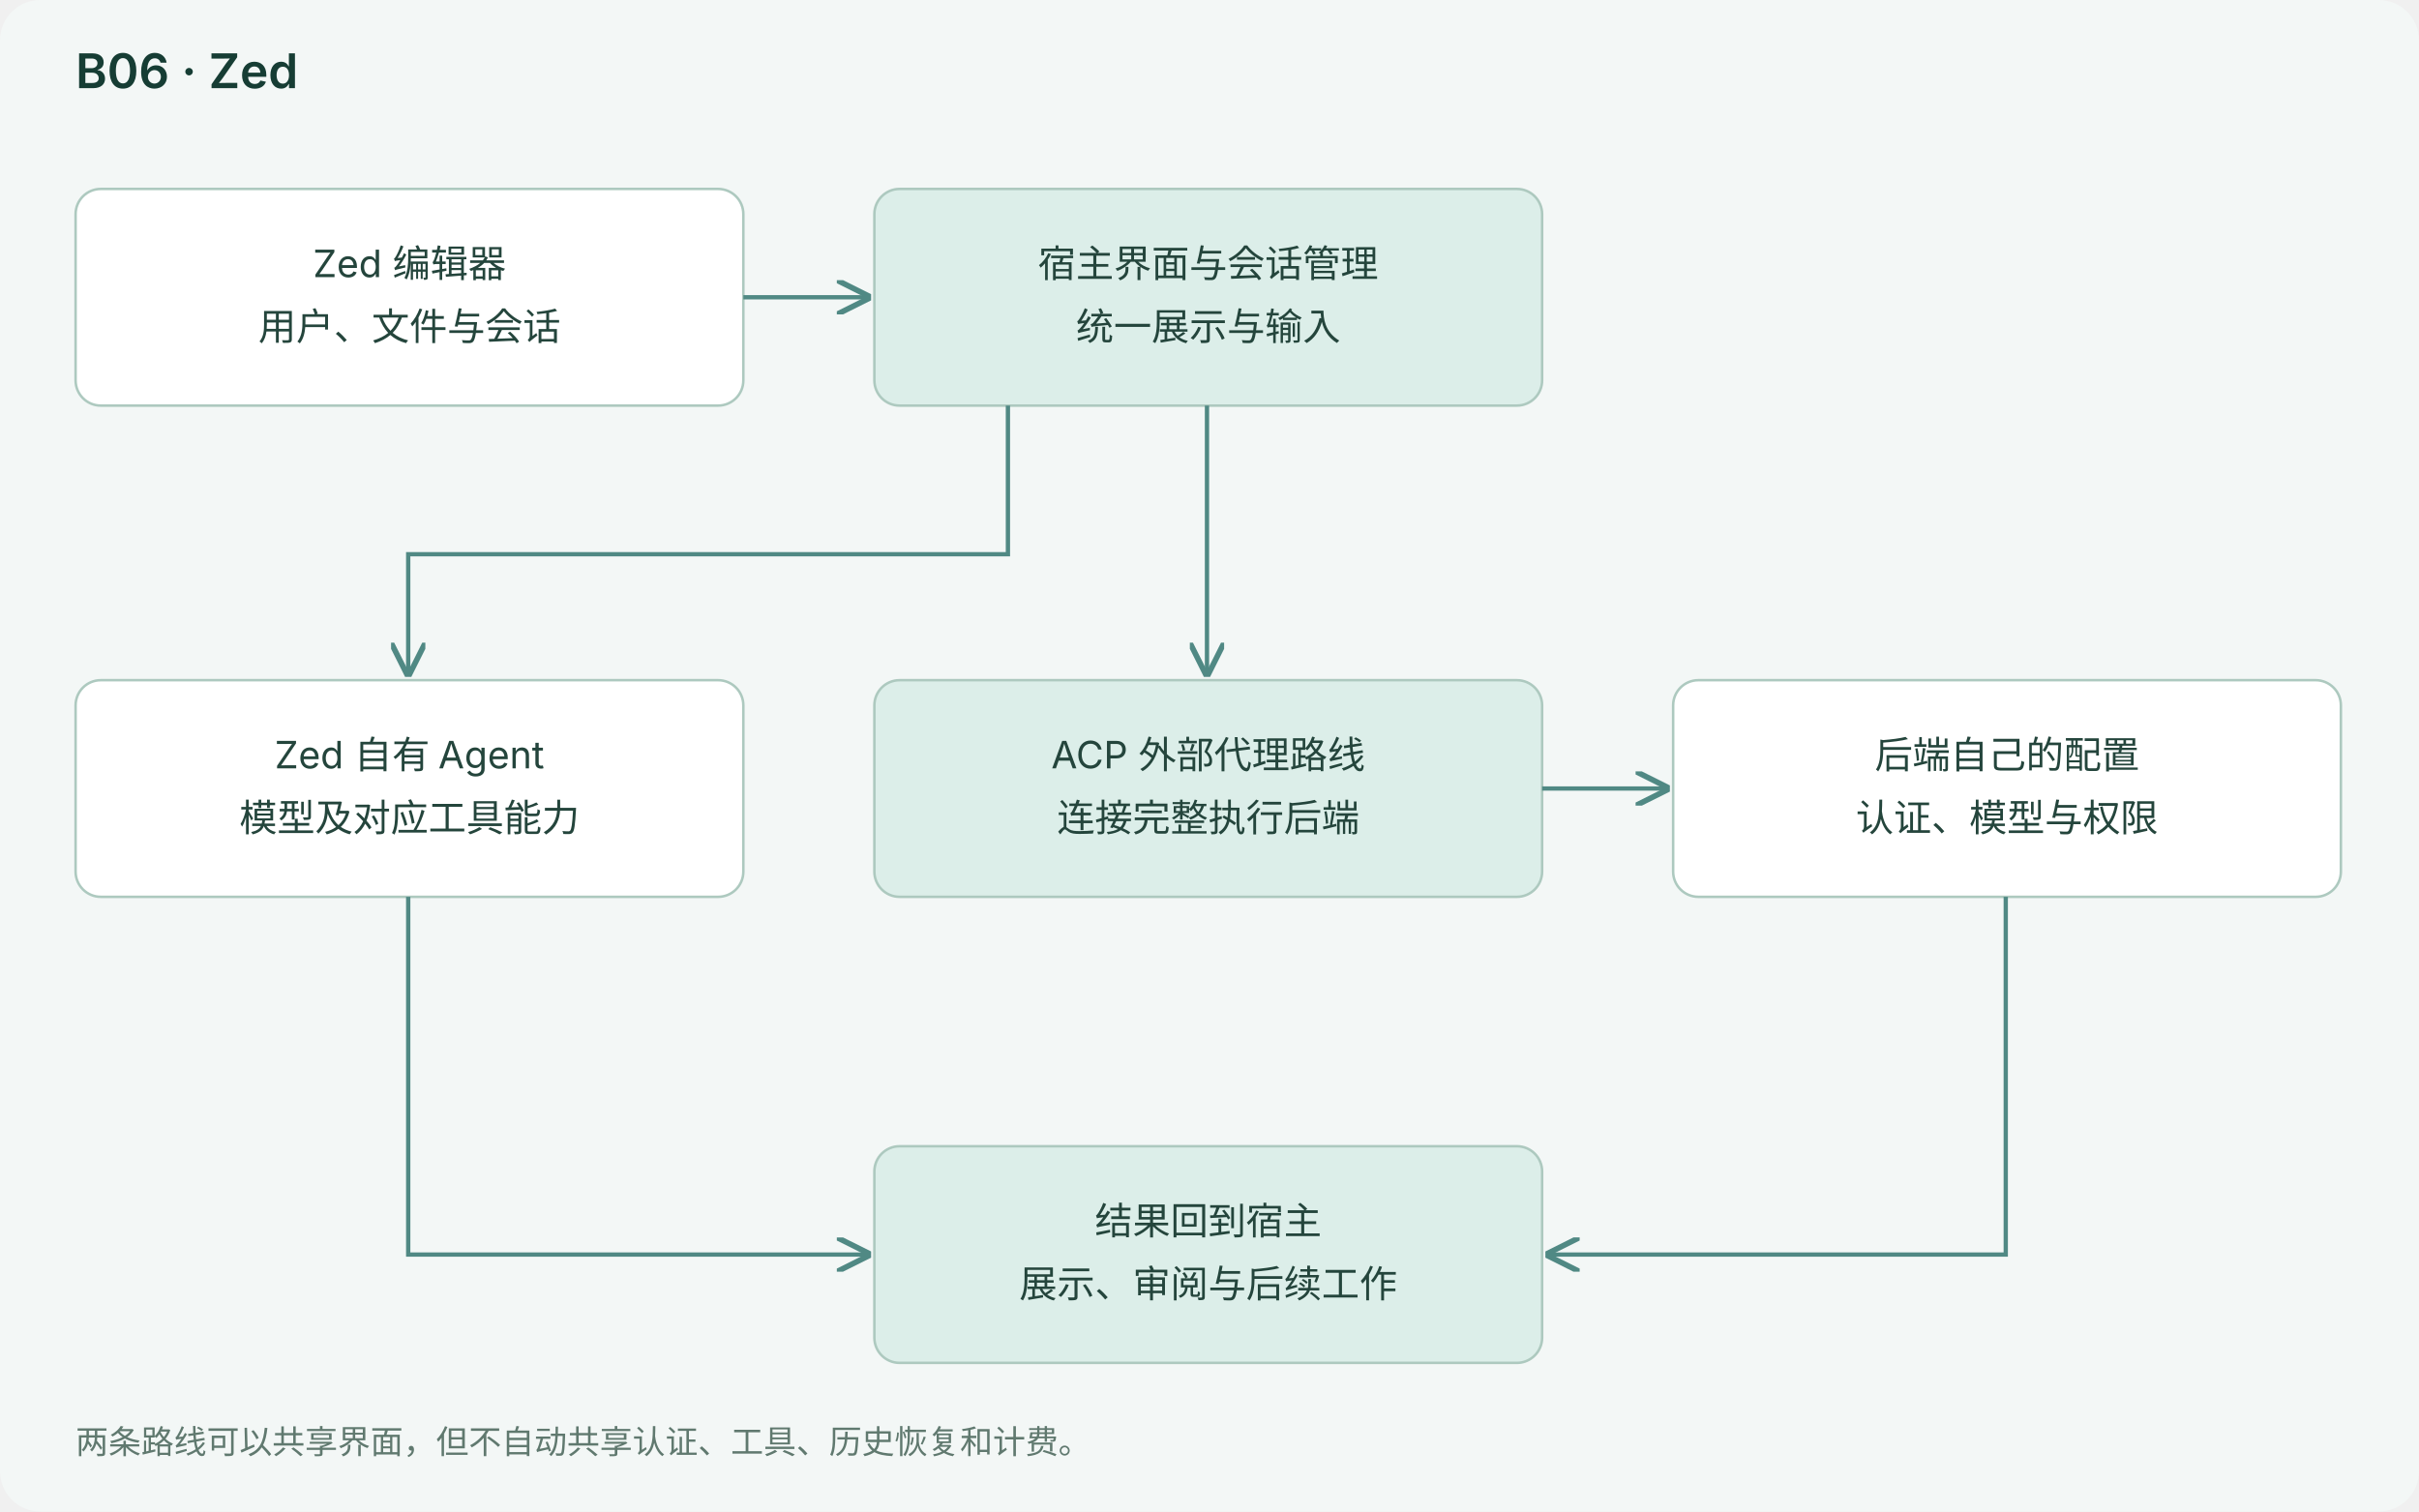
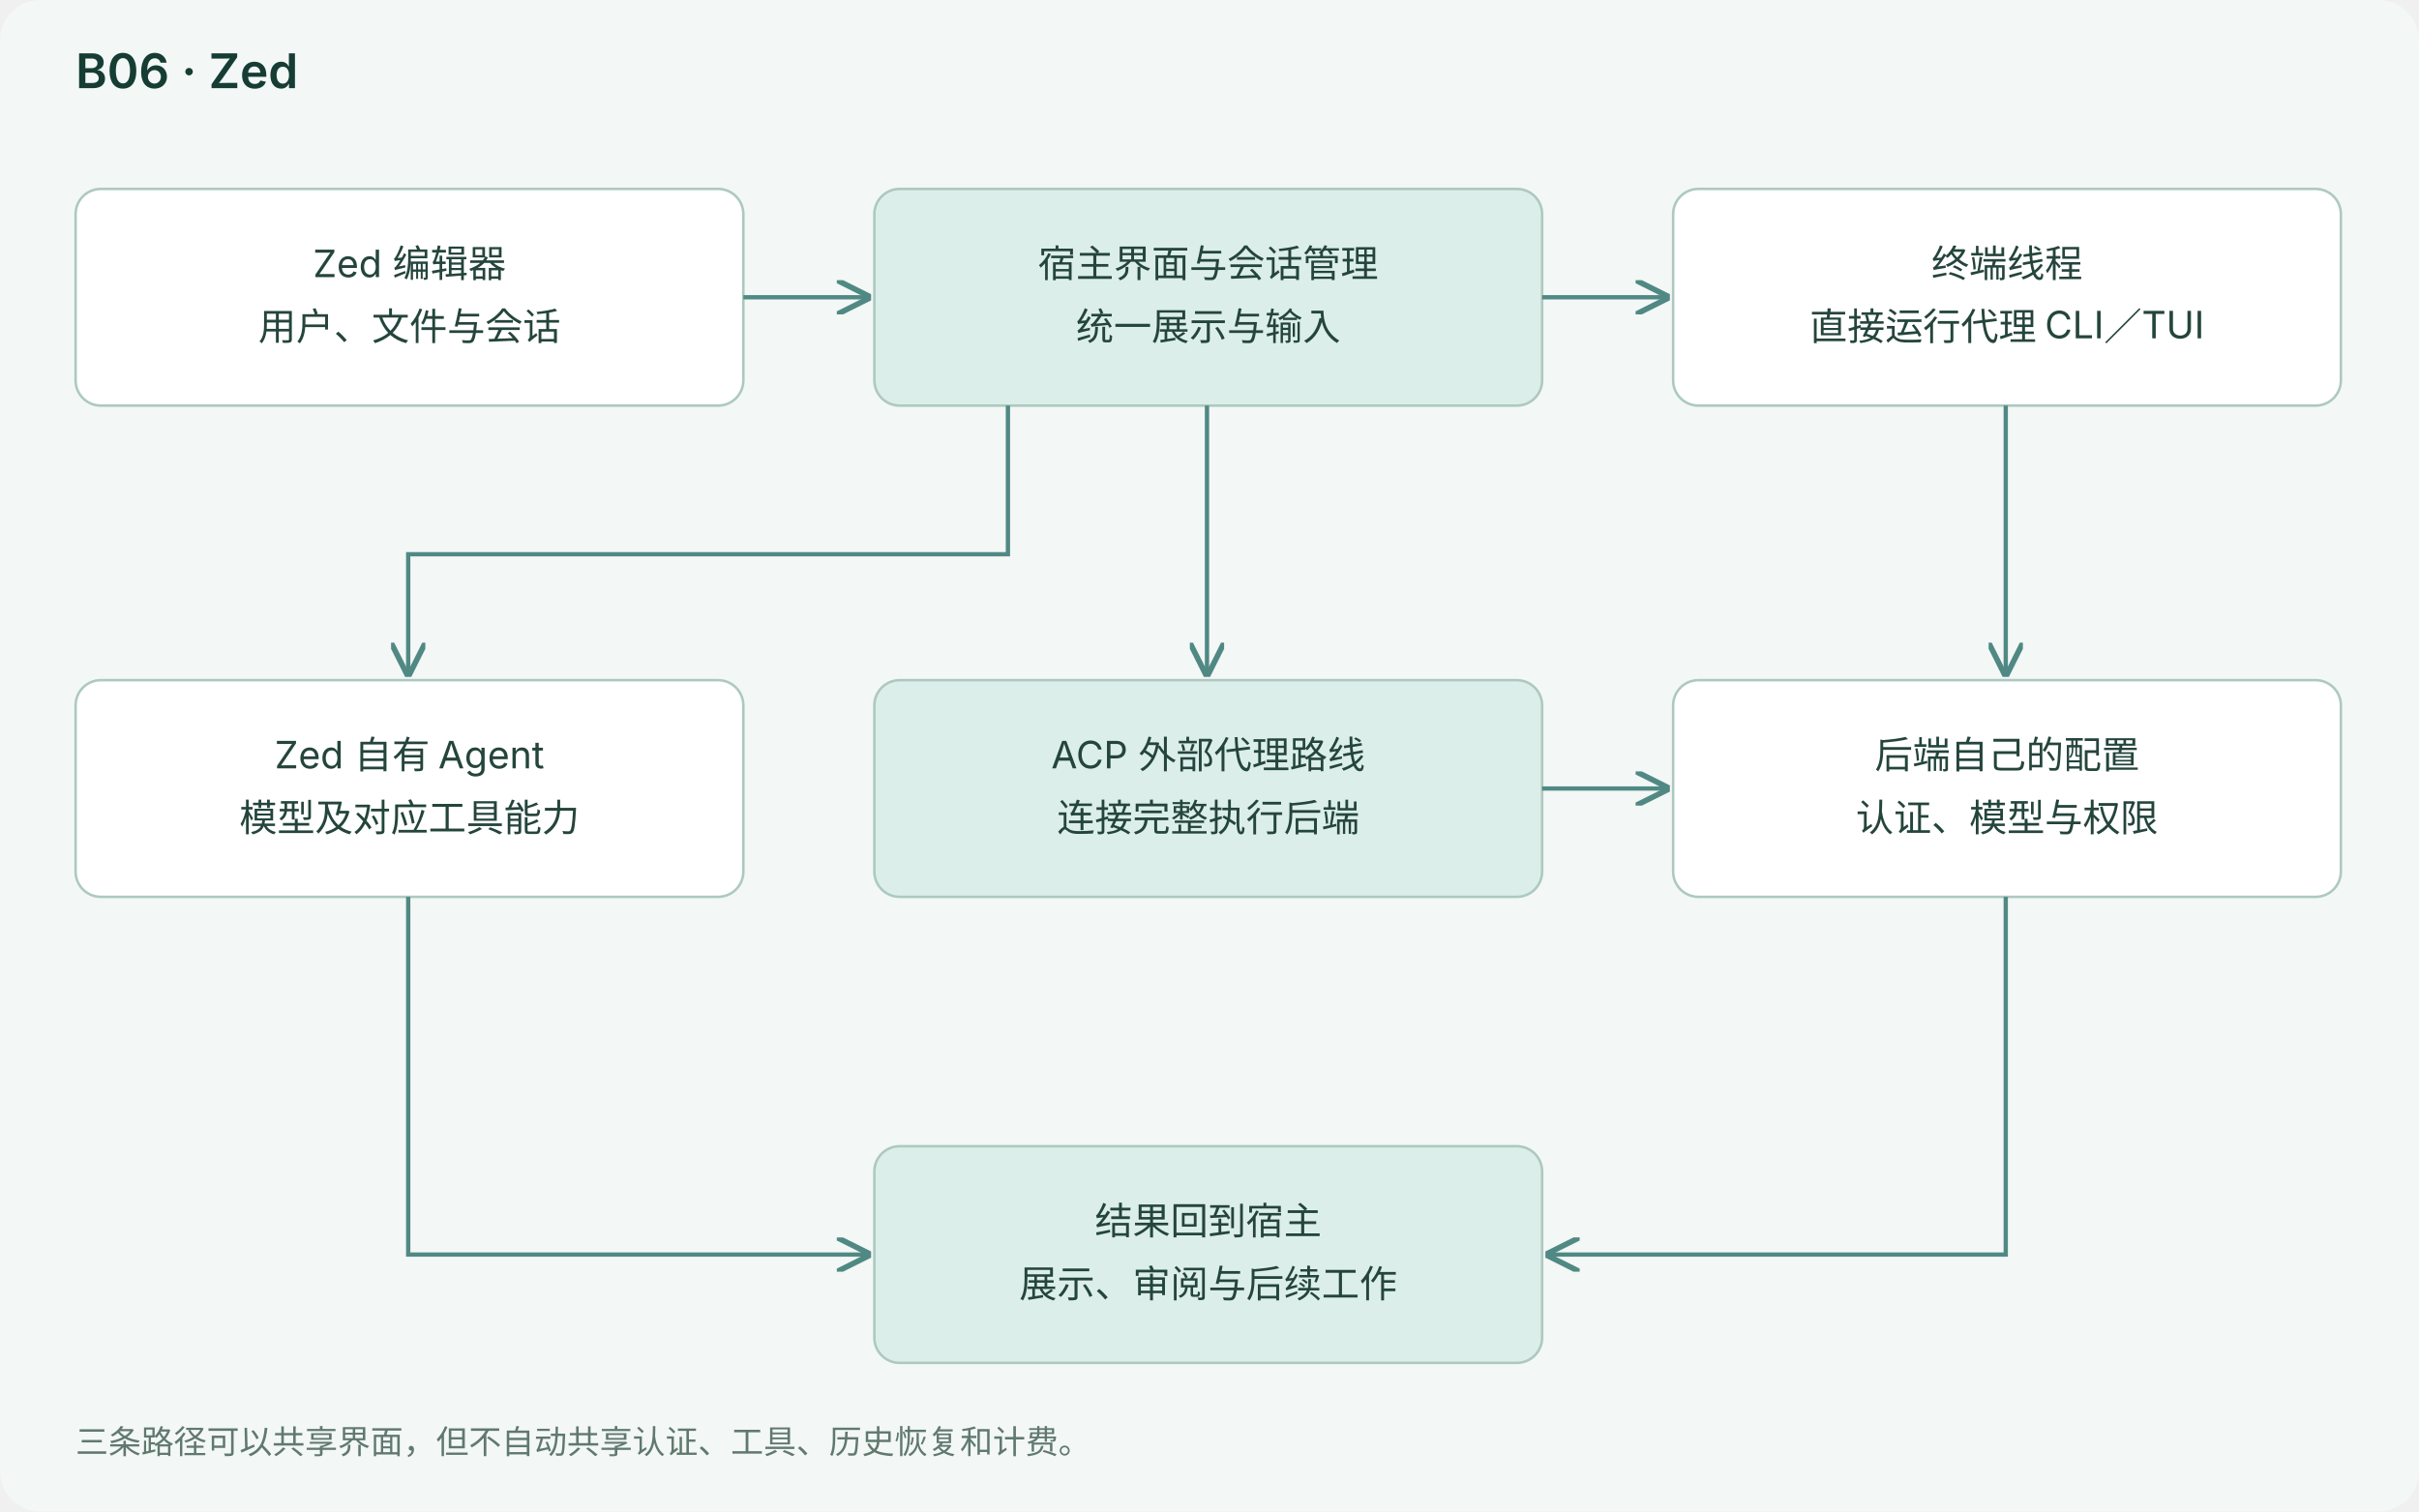
<svg xmlns="http://www.w3.org/2000/svg" viewBox="0 0 960 600" role="img" aria-label="B06 · Zed 架构示意">
  <defs>
    <marker id="arrow" markerWidth="8" markerHeight="8" refX="7" refY="4" orient="auto">
      <path d="M0 0 L8 4 L0 8" fill="none" stroke="#508984" stroke-width="1.3" />
    </marker>
  </defs>
  <style>text{font-family:system-ui,-apple-system,'PingFang SC','Microsoft YaHei',sans-serif}</style>
  <rect width="960" height="600" rx="16" fill="#f3f7f6" />
  <text x="30" y="35" font-size="19" font-weight="600" fill="#163d34">B06 · Zed</text>
  <rect x="30" y="75" width="265" height="86" rx="10" fill="#fff" stroke="#adc9bf" />
  <text x="162.5" y="110" text-anchor="middle" font-size="15" fill="#24453c">Zed 编辑器</text>
  <text x="162.5" y="135" text-anchor="middle" font-size="15" fill="#24453c">用户、文件与会话</text>
  <rect x="347" y="75" width="265" height="86" rx="10" fill="#dceee9" stroke="#adc9bf" />
  <text x="479.5" y="110" text-anchor="middle" font-size="15" fill="#24453c">宿主界面与会话管理</text>
  <text x="479.5" y="135" text-anchor="middle" font-size="15" fill="#24453c">统一展示与输入</text>
  <rect x="30" y="270" width="265" height="86" rx="10" fill="#fff" stroke="#adc9bf" />
  <text x="162.5" y="305" text-anchor="middle" font-size="15" fill="#24453c">Zed 自有 Agent</text>
  <text x="162.5" y="330" text-anchor="middle" font-size="15" fill="#24453c">模型及对应工具能力</text>
  <rect x="347" y="270" width="265" height="86" rx="10" fill="#dceee9" stroke="#adc9bf" />
  <text x="479.5" y="305" text-anchor="middle" font-size="15" fill="#24453c">ACP 外部代理路线</text>
  <text x="479.5" y="330" text-anchor="middle" font-size="15" fill="#24453c">连接完整执行后端</text>
  <rect x="664" y="270" width="265" height="86" rx="10" fill="#fff" stroke="#adc9bf" />
  <text x="796.5" y="305" text-anchor="middle" font-size="15" fill="#24453c">后端自己的配置</text>
  <text x="796.5" y="330" text-anchor="middle" font-size="15" fill="#24453c">认证、模型与权限</text>
  <rect x="347" y="455" width="265" height="86" rx="10" fill="#dceee9" stroke="#adc9bf" />
  <text x="479.5" y="490" text-anchor="middle" font-size="15" fill="#24453c">结果回到宿主</text>
  <text x="479.5" y="515" text-anchor="middle" font-size="15" fill="#24453c">展示、审阅与后续工作</text>
+   <rect x="664" y="75" width="265" height="86" rx="10" fill="#fff" stroke="#adc9bf" />
+   <text x="796.5" y="110" text-anchor="middle" font-size="15" fill="#24453c">终端线程</text>
+   <text x="796.5" y="135" text-anchor="middle" font-size="15" fill="#24453c">直接运行代理 CLI／TUI</text>
  <path d="M295 118 H344" fill="none" stroke="#508984" stroke-width="1.7" marker-end="url(#arrow)" />
  <path d="M400 161 V220 H162 V267" fill="none" stroke="#508984" stroke-width="1.7" marker-end="url(#arrow)" />
  <path d="M479 161 V267" fill="none" stroke="#508984" stroke-width="1.7" marker-end="url(#arrow)" />
  <path d="M612 313 H661" fill="none" stroke="#508984" stroke-width="1.7" marker-end="url(#arrow)" />
  <path d="M162 356 V498 H344" fill="none" stroke="#508984" stroke-width="1.7" marker-end="url(#arrow)" />
  <path d="M796 356 V498 H615" fill="none" stroke="#508984" stroke-width="1.7" marker-end="url(#arrow)" />
-   <text x="30" y="577" font-size="13" fill="#60796f">两条路线可以共享界面，但不自动共享认证、工具、历史恢复和计费。</text>
+   <path d="M612 118 H661" fill="none" stroke="#508984" stroke-width="1.7" marker-end="url(#arrow)" />
+   <path d="M796 161 V267" fill="none" stroke="#508984" stroke-width="1.7" marker-end="url(#arrow)" />
+   <text x="30" y="577" font-size="13" fill="#60796f">三条路径可以共享界面，但不自动共享认证、工具、历史恢复和计费。</text>
</svg>
